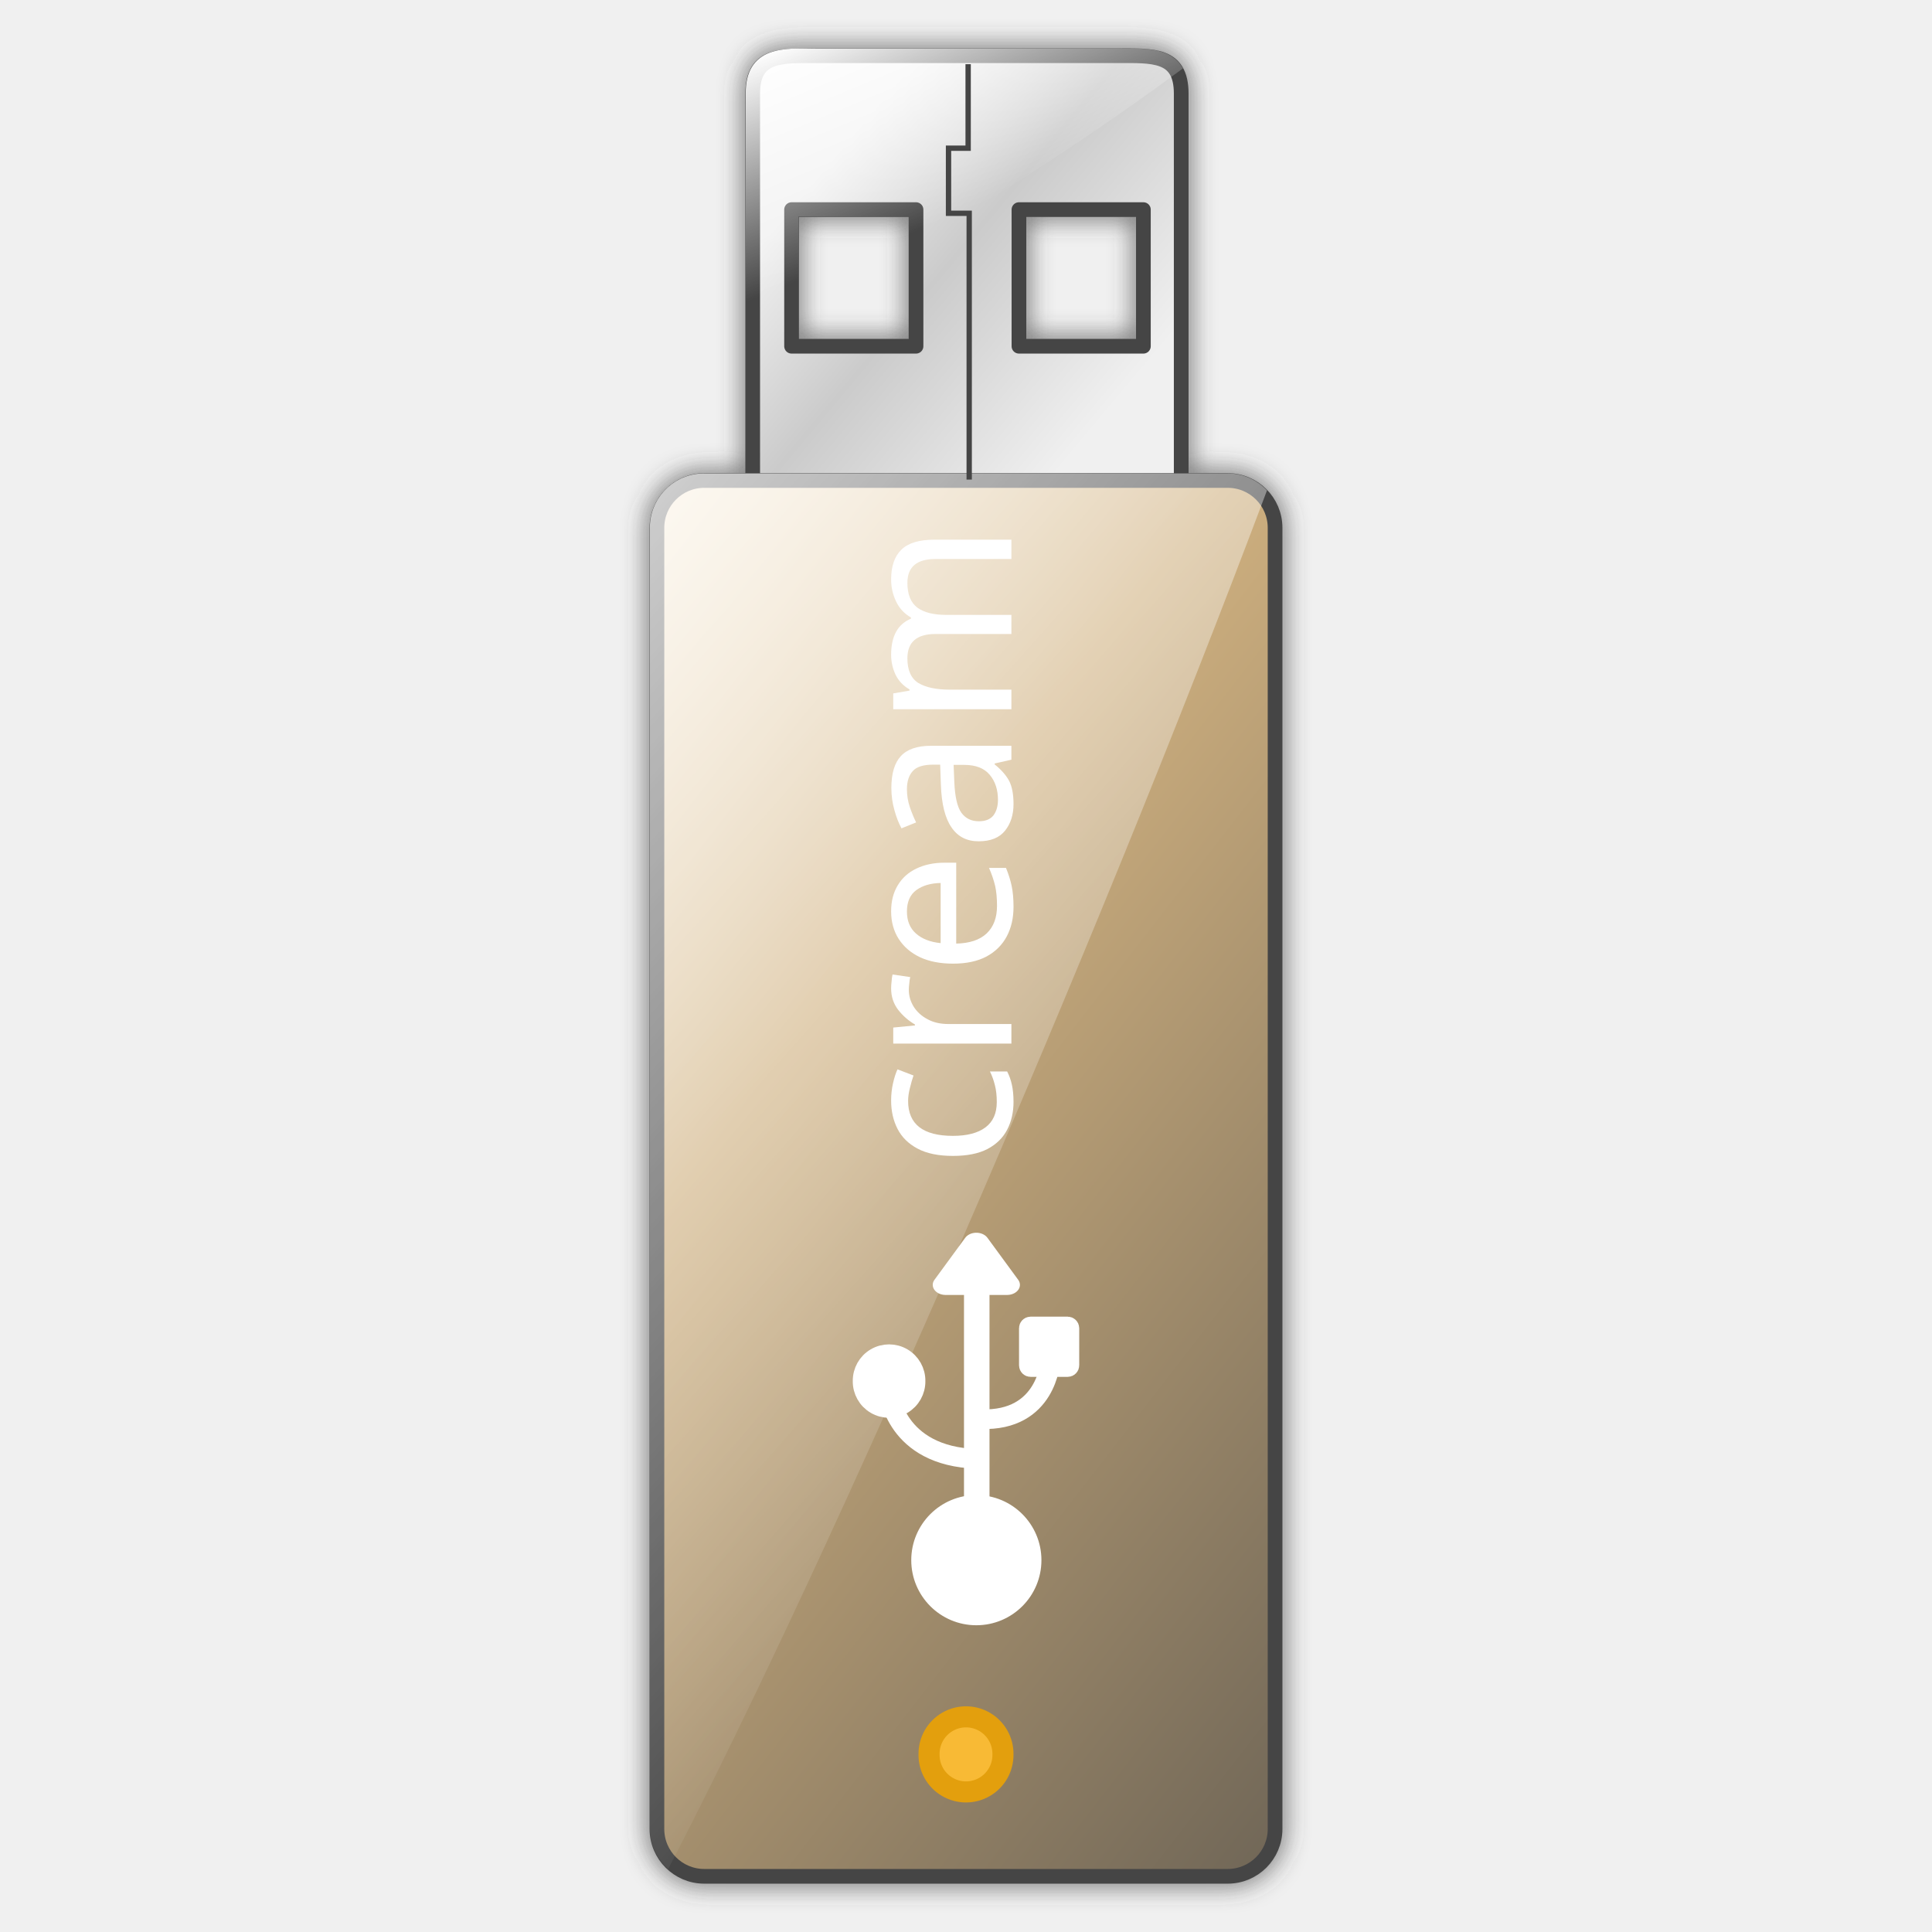
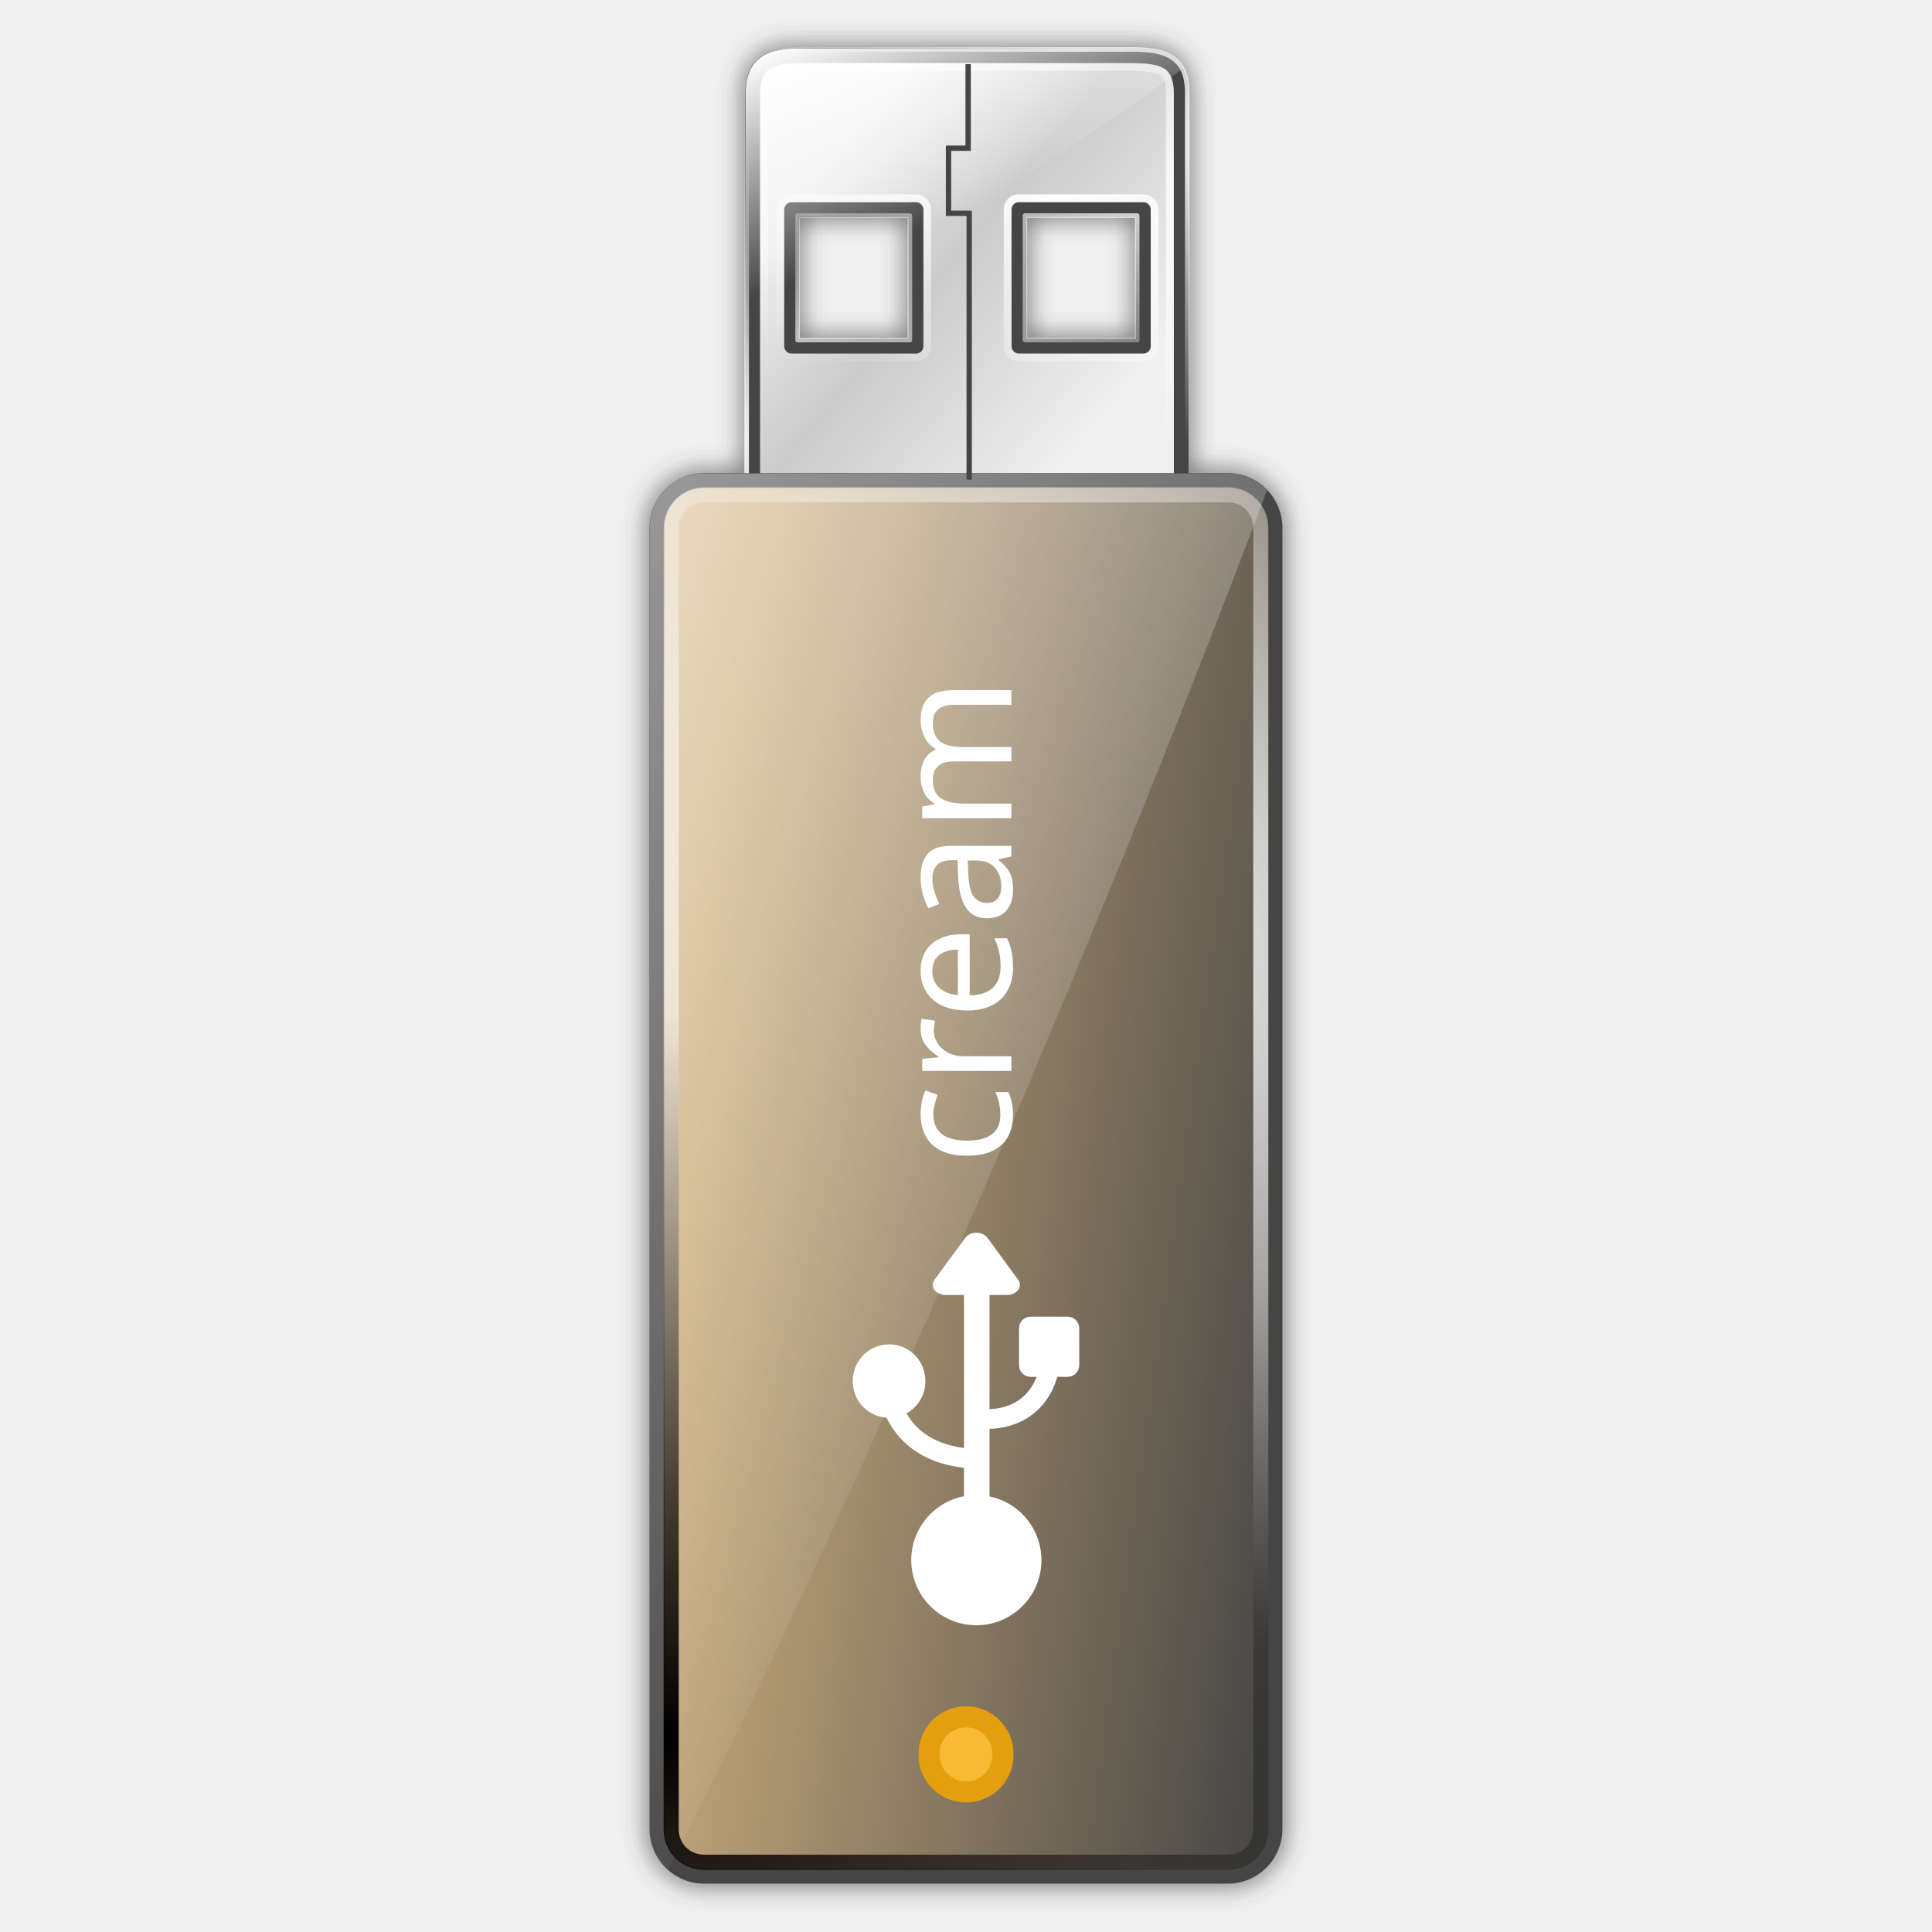
<svg xmlns="http://www.w3.org/2000/svg" xmlns:xlink="http://www.w3.org/1999/xlink" width="128" height="128" id="svg2" version="1.0">
  <defs id="defs4">
+     <linearGradient id="linearGradient3682">
+       <stop id="stop3684" offset="0" style="stop-color:#000000;stop-opacity:1;" />
+       <stop id="stop3686" offset="1" style="stop-color:#000000;stop-opacity:0;" />
+     </linearGradient>
    <linearGradient id="linearGradient3352">
      <stop style="stop-color:#ffffff;stop-opacity:1;" offset="0" id="stop3354" />
      <stop style="stop-color:#ffffff;stop-opacity:0;" offset="1" id="stop3356" />
    </linearGradient>
    <linearGradient id="linearGradient3244">
      <stop style="stop-color:#ffffff;stop-opacity:1;" offset="0" id="stop3246" />
      <stop style="stop-color:#ffffff;stop-opacity:0;" offset="1" id="stop3248" />
    </linearGradient>
    <linearGradient id="linearGradient3224">
      <stop style="stop-color:#f0f0f0;stop-opacity:1;" offset="0" id="stop3226" />
      <stop id="stop3228" offset="0.42" style="stop-color:#cbcbcb;stop-opacity:1;" />
      <stop style="stop-color:#f0f0f0;stop-opacity:1;" offset="1" id="stop3230" />
    </linearGradient>
    <linearGradient id="linearGradient3155">
      <stop style="stop-color:#f8ead2;stop-opacity:1;" offset="0" id="stop3157" />
-       <stop id="stop3224" offset="0.273" style="stop-color:#cfb07f;stop-opacity:1;" />
+       <stop id="stop3224" offset="0.359" style="stop-color:#cfb07f;stop-opacity:1;" />
      <stop style="stop-color:#454545;stop-opacity:1;" offset="1" id="stop3159" />
    </linearGradient>
-     <linearGradient xlink:href="#linearGradient3155" id="linearGradient2433" gradientUnits="userSpaceOnUse" gradientTransform="matrix(1.142748,0,0,1.274745,-6.197402,-11.76783)" x1="38.828" y1="35.945" x2="115.019" y2="101.827" />
-     <linearGradient xlink:href="#linearGradient3224" id="linearGradient2436" gradientUnits="userSpaceOnUse" gradientTransform="matrix(1.11332,0,0,1.241917,-6.006288,-34.5541)" x1="56.204" y1="33.593" x2="71.715" y2="48.1" />
-     <linearGradient xlink:href="#linearGradient3244" id="linearGradient3250" x1="28.036" y1="39.429" x2="83.094" y2="88.536" gradientUnits="userSpaceOnUse" />
-     <linearGradient xlink:href="#linearGradient3224" id="linearGradient3287" gradientUnits="userSpaceOnUse" gradientTransform="matrix(1.142748,0,0,1.274745,-7.856781,-35.50955)" x1="56.204" y1="33.593" x2="71.715" y2="48.1" />
    <filter id="filter3294">
      <feGaussianBlur stdDeviation="0.839" id="feGaussianBlur3296" />
    </filter>
-     <linearGradient xlink:href="#linearGradient3244" id="linearGradient3298" gradientUnits="userSpaceOnUse" x1="28.036" y1="39.429" x2="83.094" y2="88.536" gradientTransform="matrix(0.9742475,0,0,0.9742475,1.648161,4.0992563e-2)" />
-     <linearGradient xlink:href="#linearGradient3155" id="linearGradient3300" gradientUnits="userSpaceOnUse" gradientTransform="matrix(1.11332,0,0,1.241917,-4.389643,-11.42379)" x1="38.828" y1="35.945" x2="115.019" y2="101.827" />
-     <linearGradient xlink:href="#linearGradient3224" id="linearGradient3320" gradientUnits="userSpaceOnUse" gradientTransform="matrix(1.11332,0,0,1.241917,-6.006288,-34.5541)" x1="56.204" y1="33.593" x2="71.715" y2="48.1" />
-     <linearGradient xlink:href="#linearGradient3155" id="linearGradient3322" gradientUnits="userSpaceOnUse" gradientTransform="matrix(1.11332,0,0,1.241917,-4.389643,-11.42379)" x1="38.828" y1="35.945" x2="115.019" y2="101.827" />
-     <linearGradient xlink:href="#linearGradient3244" id="linearGradient3324" gradientUnits="userSpaceOnUse" gradientTransform="matrix(0.9742475,0,0,0.9742475,1.648161,4.0992563e-2)" x1="28.036" y1="39.429" x2="83.094" y2="88.536" />
-     <linearGradient xlink:href="#linearGradient3244" id="linearGradient3339" gradientUnits="userSpaceOnUse" gradientTransform="matrix(0.9742475,0,0,0.9742475,1.64816,1.649115)" x1="28.036" y1="39.429" x2="83.094" y2="88.536" />
-     <linearGradient xlink:href="#linearGradient3155" id="linearGradient3342" gradientUnits="userSpaceOnUse" gradientTransform="matrix(1.11332,0,0,1.241917,-4.389644,-9.815663)" x1="38.828" y1="35.945" x2="115.019" y2="101.827" />
+     <linearGradient xlink:href="#linearGradient3244" id="linearGradient3339" gradientUnits="userSpaceOnUse" gradientTransform="matrix(0.9742475,0,0,0.9742475,1.64816,1.649115)" x1="13.52" y1="30.5" x2="83.094" y2="88.536" />
+     <linearGradient xlink:href="#linearGradient3155" id="linearGradient3342" gradientUnits="userSpaceOnUse" gradientTransform="matrix(1.11332,0,0,1.241917,-4.389644,-9.815663)" x1="21.729" y1="61.007" x2="85.077" y2="70.768" />
    <linearGradient xlink:href="#linearGradient3224" id="linearGradient3345" gradientUnits="userSpaceOnUse" gradientTransform="matrix(1.11332,0,0,1.241917,-6.006289,-32.94597)" x1="56.204" y1="33.593" x2="71.715" y2="48.1" />
-     <linearGradient xlink:href="#linearGradient3352" id="linearGradient3358" x1="46.214" y1="-9.002" x2="70.711" y2="39.485" gradientUnits="userSpaceOnUse" />
    <linearGradient xlink:href="#linearGradient3352" id="linearGradient3363" gradientUnits="userSpaceOnUse" x1="55.449" y1="1.483" x2="61.134" y2="15.161" />
+     <radialGradient xlink:href="#linearGradient3244" id="radialGradient3644" cx="64.508" cy="72.848" fx="64.508" fy="72.848" r="20.031" gradientTransform="matrix(2.567531,0.7964363,-0.6974269,2.248347,-44.75909,-152.9951)" gradientUnits="userSpaceOnUse" />
+     <radialGradient xlink:href="#linearGradient3244" id="radialGradient3660" cx="65.821" cy="12.654" fx="65.821" fy="12.654" r="13.8" gradientTransform="matrix(2.507432,0.5168235,-0.2426209,1.177105,-92.45307,-36.72257)" gradientUnits="userSpaceOnUse" />
+     <radialGradient xlink:href="#linearGradient3244" id="radialGradient3672" cx="64.135" cy="17.445" fx="64.135" fy="17.445" r="0.862" gradientTransform="matrix(7.372398,7.40856,-11.46459,11.40863,-203.9435,-661.7455)" gradientUnits="userSpaceOnUse" />
+     <radialGradient xlink:href="#linearGradient3244" id="radialGradient3676" gradientUnits="userSpaceOnUse" gradientTransform="matrix(1.913143,0.3812546,-0.2873243,1.441799,-55.17513,-36.38554)" cx="60.492" cy="29.709" fx="60.492" fy="29.709" r="13.8" />
+     <radialGradient xlink:href="#linearGradient3682" id="radialGradient3680" gradientUnits="userSpaceOnUse" gradientTransform="matrix(2.567531,0.7964363,-0.6974269,2.248347,-44.75909,-152.9951)" cx="61.063" cy="97.577" fx="61.063" fy="97.577" r="20.031" />
+     <radialGradient xlink:href="#linearGradient3244" id="radialGradient3690" gradientUnits="userSpaceOnUse" gradientTransform="matrix(1.913143,0.3812546,-0.2873243,1.441799,-55.17513,-36.38554)" cx="69.953" cy="12.84" fx="69.953" fy="12.84" r="13.8" />
  </defs>
  <g id="layer1">
+     <path id="path3662" d="m 64.48,31.773 0,-17.642 -1.371,0 0,-4.312 1.3,0 0,-5.567" style="fill:none;stroke:url(#radialGradient3672);stroke-width:0.353;stroke-linecap:butt;stroke-linejoin:miter;stroke-miterlimit:4;stroke-opacity:1;stroke-dasharray:none" />
    <path style="fill:none;fill-opacity:1;stroke:#454545;stroke-width:1;stroke-linecap:round;stroke-linejoin:round;stroke-miterlimit:4;stroke-dasharray:none;stroke-opacity:1;filter:url(#filter3294)" d="M 53.938,2.094 C 51.491,2.094 49.5,1.928 49.5,4.656 L 49.5,30.969 L 46.188,30.969 C 44.403,30.969 42.969,32.403 42.969,34.188 L 42.969,122.688 C 42.969,124.472 44.403,125.906 46.188,125.906 L 81.812,125.906 C 83.597,125.906 85.031,124.472 85.031,122.688 L 85.031,34.188 C 85.031,32.403 83.597,30.969 81.812,30.969 L 78.625,30.969 L 78.625,4.656 C 78.625,1.928 76.696,2.094 74.25,2.094 L 53.938,2.094 z M 52.125,12.562 L 60.594,12.562 L 60.594,21.844 L 52.125,21.844 L 52.125,12.562 z M 67.594,12.562 L 76.062,12.562 L 76.062,21.844 L 67.594,21.844 L 67.594,12.562 z" id="path3283" transform="matrix(0.9742475,0,0,0.9742475,1.64816,1.649115)" />
    <path style="fill:url(#linearGradient3345);fill-opacity:1;stroke:#454545;stroke-width:0.974;stroke-linecap:round;stroke-linejoin:round;stroke-miterlimit:4;stroke-dasharray:none;stroke-opacity:1" d="M 54.183,3.691 C 51.799,3.691 49.868,3.539 49.868,6.198 L 49.868,32.138 C 49.868,34.797 51.799,36.951 54.183,36.951 L 73.979,36.951 C 76.362,36.951 78.258,34.797 78.258,32.138 L 78.258,6.198 C 78.258,3.539 76.362,3.691 73.979,3.691 L 54.183,3.691 z M 52.444,13.887 L 60.689,13.887 L 60.689,22.939 L 52.444,22.939 L 52.444,13.887 z M 67.508,13.887 L 75.752,13.887 L 75.752,22.939 L 67.508,22.939 L 67.508,13.887 z" id="rect3167" />
+     <path style="fill:none;stroke:url(#radialGradient3690);stroke-width:0.3;stroke-linecap:round;stroke-linejoin:round;stroke-miterlimit:4;stroke-opacity:1;stroke-dasharray:none" id="path3688" d="M 52.5,3.281 C 51.963,3.308 51.454,3.392 51,3.562 50.546,3.733 50.144,4.026 49.875,4.469 49.606,4.912 49.469,5.473 49.469,6.188 l 0,25.938 c 0,2.857 2.088,5.219 4.719,5.219 l 19.781,0 c 2.631,0 4.687,-2.365 4.688,-5.219 l 0,-25.938 c 0,-0.713 -0.11,-1.276 -0.375,-1.719 C 78.016,4.026 77.607,3.733 77.156,3.562 76.255,3.221 75.151,3.281 73.969,3.281 l -19.781,0 c -0.591,0 -1.15,-0.027 -1.688,0 z m 0.344,11 7.438,0 0,8.25 -7.438,0 0,-8.25 z m 15.062,0 7.438,0 0,8.25 -7.438,0 0,-8.25 z" />
    <path style="fill:url(#linearGradient3363);fill-opacity:1;stroke:none;stroke-width:0.974;stroke-linecap:round;stroke-linejoin:round;stroke-miterlimit:4;stroke-dasharray:none;stroke-opacity:1" d="M 52.5 3.219 C 51.96 3.246 51.431 3.326 50.969 3.5 C 50.506 3.674 50.088 3.983 49.812 4.438 C 49.537 4.892 49.406 5.466 49.406 6.188 L 49.406 22.125 C 50.592 21.556 51.755 20.965 52.906 20.375 L 52.906 14.344 L 60.219 14.344 L 60.219 16.406 C 67.985 11.93 74.309 7.527 78.375 4.531 C 78.358 4.5 78.331 4.468 78.312 4.438 C 78.04 3.983 77.616 3.674 77.156 3.5 C 76.237 3.152 75.15 3.219 73.969 3.219 L 54.188 3.219 C 53.597 3.219 53.04 3.191 52.5 3.219 z " id="path3350" />
+     <path style="fill:none;stroke:url(#radialGradient3660);stroke-width:0.5;stroke-linecap:round;stroke-linejoin:round;stroke-miterlimit:4;stroke-opacity:1;stroke-dasharray:none" id="path3656" d="m 54.188,4.438 c -1.208,0 -2.235,0.014 -2.781,0.219 C 51.133,4.759 50.969,4.857 50.844,5.062 50.719,5.268 50.625,5.614 50.625,6.188 l 0,25.938 c 0,2.296 1.631,4.063 3.562,4.062 l 19.781,0 c 1.931,0 3.531,-1.761 3.531,-4.062 l 0,-25.938 C 77.5,5.612 77.405,5.268 77.281,5.062 77.158,4.857 77.018,4.758 76.75,4.656 76.213,4.453 75.177,4.438 73.969,4.438 l -19.781,0 z m -1.875,8.688 a 0.75,0.75 0 0 1 0.125,0 l 8.25,0 a 0.75,0.75 0 0 1 0.75,0.75 l 0,9.062 a 0.75,0.75 0 0 1 -0.75,0.75 l -8.25,0 a 0.75,0.75 0 0 1 -0.75,-0.75 l 0,-9.062 a 0.75,0.75 0 0 1 0.625,-0.75 z m 15.062,0 a 0.75,0.75 0 0 1 0.125,0 l 8.25,0 a 0.75,0.75 0 0 1 0.75,0.75 l 0,9.062 a 0.75,0.75 0 0 1 -0.75,0.75 l -8.25,0 a 0.75,0.75 0 0 1 -0.75,-0.75 l 0,-9.062 a 0.75,0.75 0 0 1 0.625,-0.75 z" />
+     <path d="M 52.5,3.281 C 51.963,3.308 51.454,3.392 51,3.562 50.546,3.733 50.144,4.026 49.875,4.469 49.606,4.912 49.469,5.473 49.469,6.188 l 0,25.938 c 0,2.857 2.088,5.219 4.719,5.219 l 19.781,0 c 2.631,0 4.687,-2.365 4.688,-5.219 l 0,-25.938 c 0,-0.713 -0.11,-1.276 -0.375,-1.719 C 78.016,4.026 77.607,3.733 77.156,3.562 76.255,3.221 75.151,3.281 73.969,3.281 l -19.781,0 c -0.591,0 -1.15,-0.027 -1.688,0 z m 0.344,11 7.438,0 0,8.25 -7.438,0 0,-8.25 z m 15.062,0 7.438,0 0,8.25 -7.438,0 0,-8.25 z" id="path3674" style="fill:none;stroke:url(#radialGradient3676);stroke-width:0.3;stroke-linecap:round;stroke-linejoin:round;stroke-miterlimit:4;stroke-opacity:1;stroke-dasharray:none" />
    <rect style="fill:url(#linearGradient3342);fill-opacity:1;stroke:#454545;stroke-width:0.974;stroke-linecap:round;stroke-linejoin:round;stroke-miterlimit:4;stroke-dasharray:none;stroke-opacity:1" id="rect2383" width="40.954" height="92.478" x="43.523" y="31.833" ry="3.137" />
-     <path style="opacity:0.8;fill:url(#linearGradient3339);fill-opacity:1;stroke:none;stroke-width:1;stroke-linecap:round;stroke-linejoin:round;stroke-miterlimit:4;stroke-dasharray:none;stroke-opacity:1" d="M 46.646,31.364 C 44.661,31.364 43.054,32.971 43.054,34.956 L 43.054,121.177 C 43.054,122.24 43.539,123.168 44.271,123.826 C 55.173,102.835 72.255,63.583 83.942,32.49 C 83.288,31.804 82.377,31.364 81.354,31.364 L 46.646,31.364 z" id="path3230" />
+     <path style="opacity:0.6;fill:url(#linearGradient3339);fill-opacity:1;stroke:none;stroke-width:1;stroke-linecap:round;stroke-linejoin:round;stroke-miterlimit:4;stroke-dasharray:none;stroke-opacity:1" d="M 46.646,31.364 C 44.661,31.364 43.054,32.971 43.054,34.956 L 43.054,121.177 C 43.054,122.24 43.539,123.168 44.271,123.826 C 55.173,102.835 72.255,63.583 83.942,32.49 C 83.288,31.804 82.377,31.364 81.354,31.364 L 46.646,31.364 z" id="path3230" />
    <path style="fill:none;fill-rule:evenodd;stroke:#454545;stroke-width:0.353;stroke-linecap:butt;stroke-linejoin:miter;stroke-miterlimit:4;stroke-dasharray:none;stroke-opacity:1" d="M 64.212,31.773 L 64.212,14.131 L 62.842,14.131 L 62.842,9.819 L 64.142,9.819 L 64.142,4.252" id="path3178" />
    <path style="fill:#666666;fill-rule:evenodd;stroke:#ffffff;stroke-width:1.69;stroke-linecap:round;stroke-linejoin:miter;stroke-miterlimit:4;stroke-dasharray:none;stroke-opacity:1" d="M 64.712,100.038 L 64.712,84.772" id="path3210" />
    <path style="fill:#ffffff;fill-opacity:1;stroke:#ffffff;stroke-width:0.3;stroke-linecap:round;stroke-linejoin:round;stroke-miterlimit:4;stroke-dasharray:none;stroke-opacity:1" id="path3208" d="M -38.133,58.173 A 11.743,11.743 0 1 1 -61.619,58.173 A 11.743,11.743 0 1 1 -38.133,58.173 z" transform="matrix(0.3625807,0,0,0.3625807,82.76919,82.27261)" />
    <path style="fill:none;fill-rule:evenodd;stroke:#ffffff;stroke-width:1.302;stroke-linecap:round;stroke-linejoin:miter;stroke-miterlimit:4;stroke-dasharray:none;stroke-opacity:1" d="M 64.712,96.652 C 59.287,96.488 58.904,92.268 58.904,92.268" id="path3212" />
    <path style="fill:none;fill-rule:evenodd;stroke:#ffffff;stroke-width:1.302;stroke-linecap:round;stroke-linejoin:miter;stroke-miterlimit:4;stroke-dasharray:none;stroke-opacity:1" d="M 64.986,94.022 C 69.37,94.186 69.59,90.185 69.59,90.185" id="path3214" />
    <path style="fill:#ffffff;fill-opacity:1;stroke:#ffffff;stroke-width:3;stroke-linecap:round;stroke-linejoin:round;stroke-miterlimit:4;stroke-dasharray:none;stroke-opacity:1" id="path3216" d="M -59.473,31.53 A 4.041,4.041 0 1 1 -67.554,31.53 A 4.041,4.041 0 1 1 -59.473,31.53 z" transform="matrix(0.4340021,0,0,0.4340021,86.46842,77.81639)" />
    <path style="fill:#ffffff;fill-opacity:1;stroke:#ffffff;stroke-width:3;stroke-linecap:round;stroke-linejoin:round;stroke-miterlimit:4;stroke-dasharray:none;stroke-opacity:1" id="path3218" d="M -76.697,12.402 L -80.307,12.402 L -83.917,12.402 L -82.112,9.275 L -80.307,6.148 L -78.502,9.275 L -76.697,12.402 z" transform="matrix(0.5651573,0,0,0.4453476,110.0708,79.6018)" />
    <rect style="fill:#ffffff;fill-opacity:1;stroke:#ffffff;stroke-width:1.159;stroke-linecap:round;stroke-linejoin:round;stroke-miterlimit:4;stroke-dasharray:none;stroke-opacity:1" id="rect3220" width="2.829" height="2.829" x="68.093" y="87.812" ry="0.183" />
-     <text xml:space="preserve" style="font-size:14.593px;font-style:normal;font-weight:normal;line-height:125%;fill:#ffffff;fill-opacity:1;stroke:none;stroke-width:1px;stroke-linecap:butt;stroke-linejoin:miter;stroke-opacity:1;font-family:Bitstream Vera Sans" x="-77.377" y="67.006" id="text3252" transform="matrix(0,-1,1,0,0,0)">
-       <tspan id="tspan3254" x="-77.377" y="67.006" style="font-size:14.593px;font-style:normal;font-variant:normal;font-weight:normal;font-stretch:normal;text-align:start;line-height:125%;writing-mode:lr-tb;text-anchor:start;fill:#ffffff;fill-opacity:1;font-family:GeosansLight;-inkscape-font-specification:GeosansLight">cream</tspan>
+     <text xml:space="preserve" style="font-size:11.026px;font-style:normal;font-weight:normal;line-height:125%;fill:#ffffff;fill-opacity:1;stroke:none;font-family:Bitstream Vera Sans" x="-77.18" y="67.01" id="text3252" transform="matrix(0,-1,1,0,0,0)">
+       <tspan id="tspan3254" x="-77.18" y="67.01" style="font-size:11.026px;font-style:normal;font-variant:normal;font-weight:normal;font-stretch:normal;text-align:start;line-height:125%;writing-mode:lr-tb;text-anchor:start;fill:#ffffff;fill-opacity:1;font-family:GeosansLight;-inkscape-font-specification:GeosansLight">cream</tspan>
    </text>
    <path transform="matrix(0.6059475,0,0,0.6059475,102.4857,97.12702)" d="M -59.473,31.53 A 4.041,4.041 0 1 1 -67.554,31.53 A 4.041,4.041 0 1 1 -59.473,31.53 z" id="path3247" style="fill:#f8ba35;fill-opacity:1;stroke:#e39f0d;stroke-width:2.304;stroke-linecap:round;stroke-linejoin:round;stroke-miterlimit:4;stroke-dasharray:none;stroke-opacity:1" />
+     <path style="fill:none;stroke:url(#radialGradient3644);stroke-width:1;stroke-linecap:round;stroke-linejoin:round;stroke-miterlimit:4;stroke-opacity:1;stroke-dasharray:none" id="path3640" d="m 46.656,32.781 c -1.238,0 -2.188,0.949 -2.188,2.188 l 0,86.219 c 0,1.238 0.949,2.188 2.188,2.188 l 34.688,0 c 1.238,0 2.188,-0.949 2.188,-2.188 l 0,-86.219 c 0,-1.238 -0.949,-2.188 -2.188,-2.188 l -34.688,0 z" />
+     <path d="m 46.656,32.781 c -1.238,0 -2.188,0.949 -2.188,2.188 l 0,86.219 c 0,1.238 0.949,2.188 2.188,2.188 l 34.688,0 c 1.238,0 2.188,-0.949 2.188,-2.188 l 0,-86.219 c 0,-1.238 -0.949,-2.188 -2.188,-2.188 l -34.688,0 z" id="path3678" style="fill:none;stroke:url(#radialGradient3680);stroke-width:1;stroke-linecap:round;stroke-linejoin:round;stroke-miterlimit:4;stroke-opacity:1;stroke-dasharray:none" />
  </g>
</svg>
